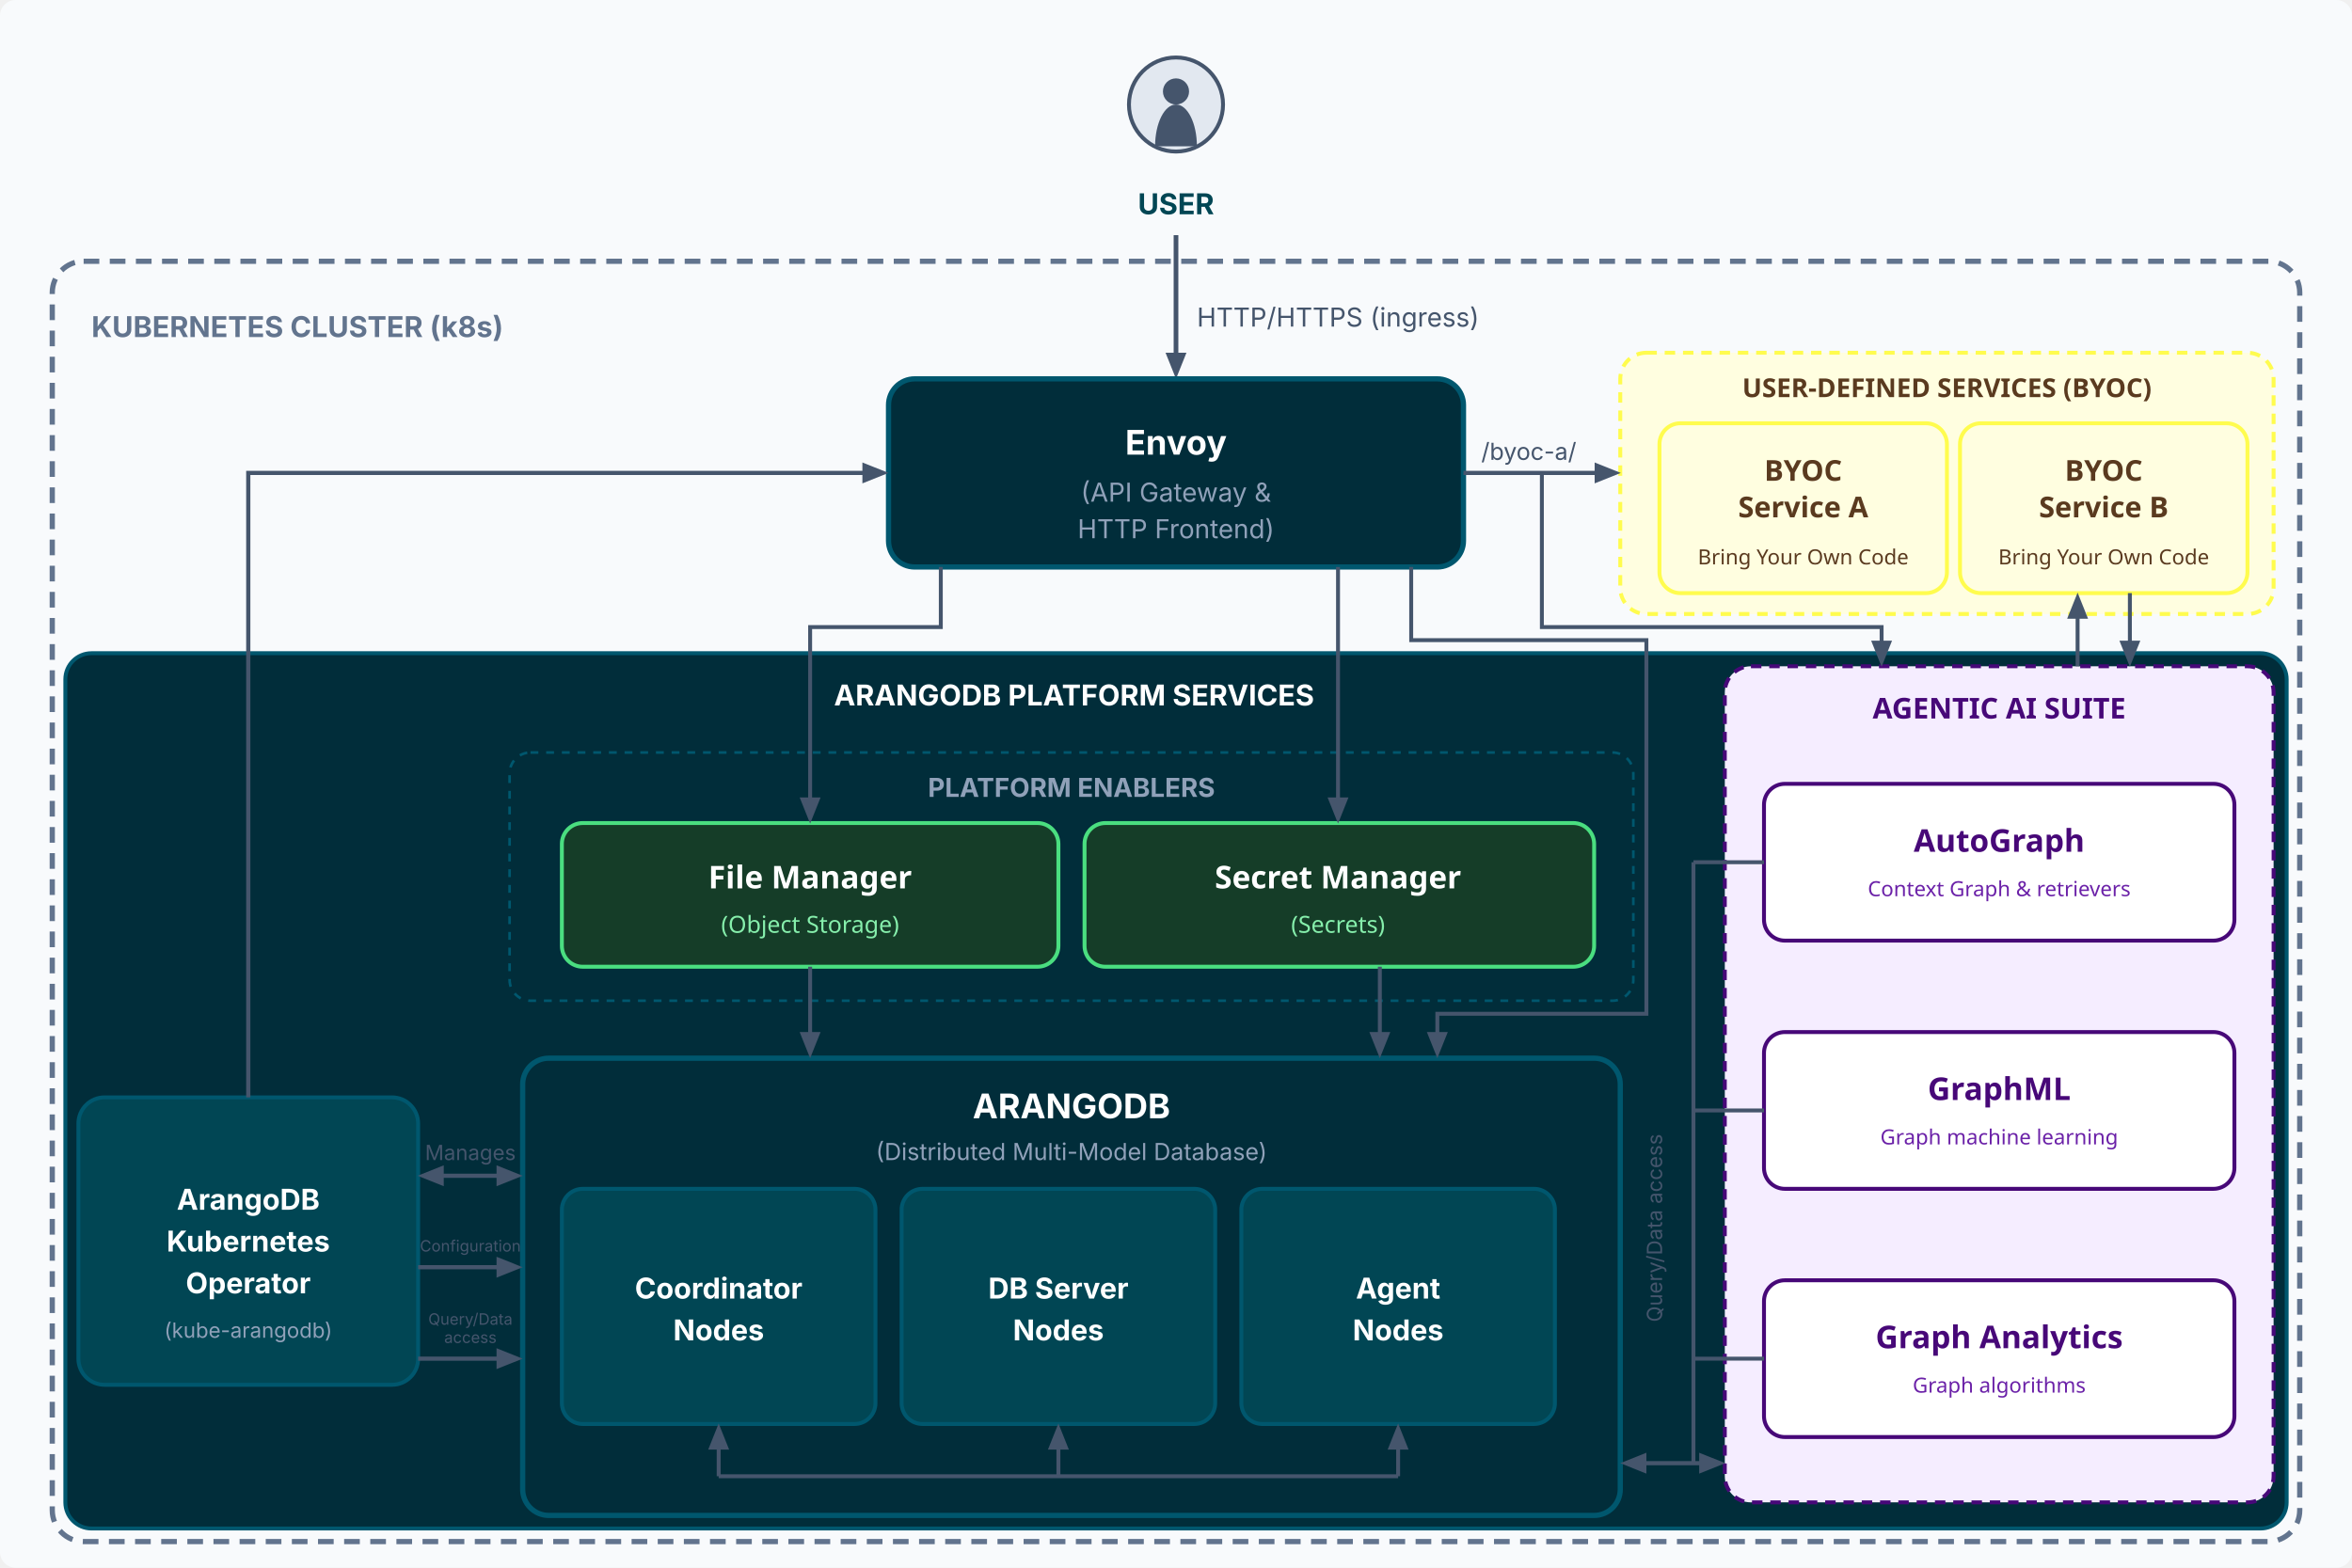
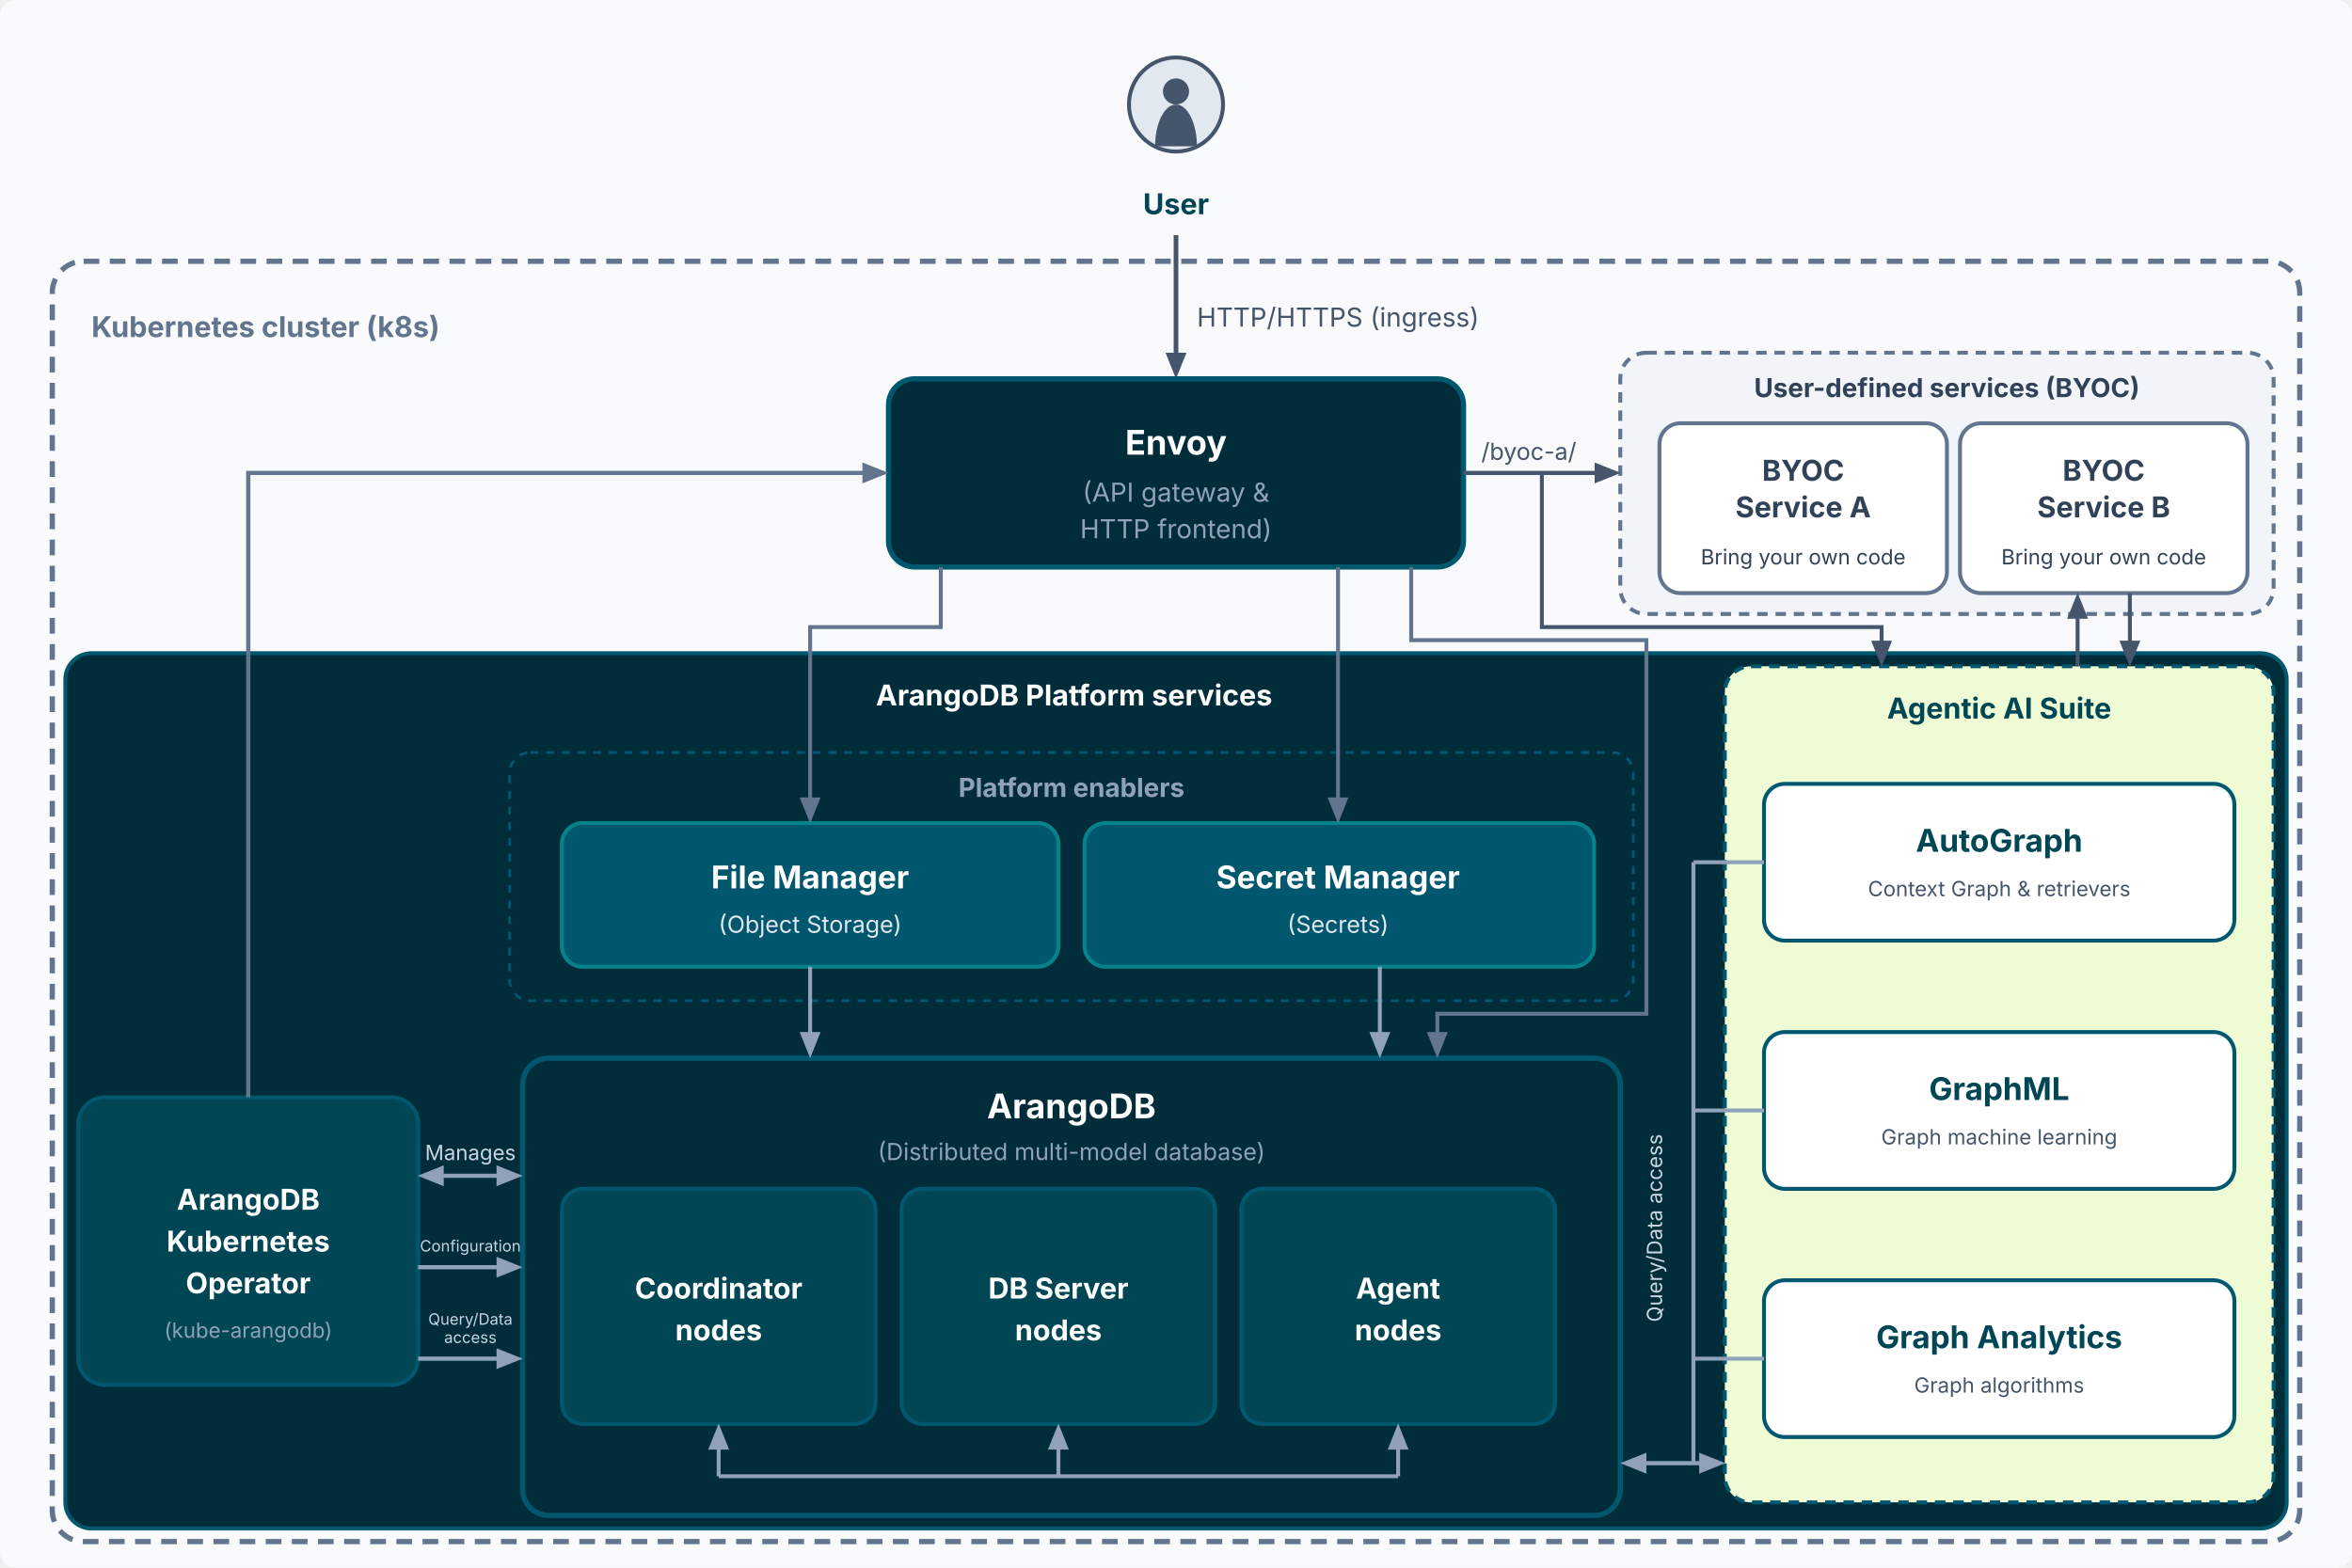
<svg xmlns="http://www.w3.org/2000/svg" xmlns:xlink="http://www.w3.org/1999/xlink" viewBox="0 0 900 600" width="900" height="600">
  <style>
    .arch .card-link { cursor: pointer; }
    .arch .card-link .node { transition: fill 120ms, stroke 120ms; }
    .arch .card-link:hover .node    { fill: #06838a; stroke: #00576e; }
    .arch .card-link:hover .node-db { fill: #00576e; stroke: #00576e; }
    .arch .card-link:hover .node-ai { fill: #befe99; stroke: #014654; }
    .arch .card-link:hover .node-byoc { fill: #90a1b9; stroke: #314158; }
    .arch .card-link:hover .node-op { fill: #06838a; stroke: #00576e; }
  </style>
  <defs>
    <marker id="arrow-g" markerWidth="10" markerHeight="8" refX="2" refY="4" orient="auto" markerUnits="userSpaceOnUse">
      <polygon points="0 0,10 4,0 8" fill="#45556c" />
    </marker>
    <marker id="arrow-g-start" markerWidth="10" markerHeight="8" refX="8" refY="4" orient="auto" markerUnits="userSpaceOnUse">
      <polygon points="10 0,0 4,10 8" fill="#45556c" />
    </marker>
+     <marker id="arrow-l" markerWidth="10" markerHeight="8" refX="2" refY="4" orient="auto" markerUnits="userSpaceOnUse">
+       <polygon points="0 0,10 4,0 8" fill="#90a1b9" />
+     </marker>
+     <marker id="arrow-l-start" markerWidth="10" markerHeight="8" refX="8" refY="4" orient="auto" markerUnits="userSpaceOnUse">
+       <polygon points="10 0,0 4,10 8" fill="#90a1b9" />
+     </marker>
+     <marker id="arrow-m" markerWidth="10" markerHeight="8" refX="2" refY="4" orient="auto" markerUnits="userSpaceOnUse">
+       <polygon points="0 0,10 4,0 8" fill="#62748e" />
+     </marker>
  </defs>
  <g class="arch">
    <rect width="900" height="600" fill="#f8fafc" rx="6" />
    <g>
      <circle cx="450" cy="40" r="18" fill="#e2e8f0" stroke="#45556c" stroke-width="1.5" />
      <circle cx="450" cy="35" r="5" fill="#45556c" />
      <path d="M 442 56 A 8 16 0 0 1 458 56 Z" fill="#45556c" />
-       <text x="450" y="82" text-anchor="middle" font-family="Inter, -apple-system, BlinkMacSystemFont, 'Segoe UI', Helvetica, Arial, sans-serif" font-size="11" font-weight="bold" fill="#014654">USER</text>
+       <text x="450" y="82" text-anchor="middle" font-family="Inter, -apple-system, BlinkMacSystemFont, 'Segoe UI', Helvetica, Arial, sans-serif" font-size="11" font-weight="bold" fill="#014654">User</text>
    </g>
    <rect x="20" y="100" width="860" height="490" rx="12" fill="#f8fafc" stroke="#62748e" stroke-width="2" stroke-dasharray="6 4" />
    <a xlink:href="https://kubernetes.io/" target="_blank">
-       <text x="35" y="129" font-family="Inter, -apple-system, BlinkMacSystemFont, 'Segoe UI', Helvetica, Arial, sans-serif" font-size="11" font-weight="bold" fill="#62748e">KUBERNETES CLUSTER (k8s)</text>
+       <text x="35" y="129" font-family="Inter, -apple-system, BlinkMacSystemFont, 'Segoe UI', Helvetica, Arial, sans-serif" font-size="11" font-weight="bold" fill="#62748e">Kubernetes cluster (k8s)</text>
    </a>
    <path d="M 450 90 L 450 137" stroke="#45556c" stroke-width="1.8" fill="none" marker-end="url(#arrow-g)" />
    <text x="458" y="125" font-family="Inter, -apple-system, BlinkMacSystemFont, 'Segoe UI', Helvetica, Arial, sans-serif" font-size="10" fill="#45556c">HTTP/HTTPS (ingress)</text>
    <a class="card-link" xlink:href="/contextual-data-platform/architecture/#third-party-components-used-by-the-platform">
      <rect x="340" y="145" width="220" height="72" rx="10" class="node" fill="#012d3a" stroke="#00576e" stroke-width="2" />
      <text x="450" y="174" text-anchor="middle" font-family="Inter, -apple-system, BlinkMacSystemFont, 'Segoe UI', Helvetica, Arial, sans-serif" font-size="13" font-weight="bold" fill="#ffffff">Envoy</text>
-       <text x="450" y="192" text-anchor="middle" font-family="Inter, -apple-system, BlinkMacSystemFont, 'Segoe UI', Helvetica, Arial, sans-serif" font-size="10" fill="#90a1b9">(API Gateway &amp;</text>
-       <text x="450" y="206" text-anchor="middle" font-family="Inter, -apple-system, BlinkMacSystemFont, 'Segoe UI', Helvetica, Arial, sans-serif" font-size="10" fill="#90a1b9">HTTP Frontend)</text>
+       <text x="450" y="192" text-anchor="middle" font-family="Inter, -apple-system, BlinkMacSystemFont, 'Segoe UI', Helvetica, Arial, sans-serif" font-size="10" fill="#90a1b9">(API gateway &amp;</text>
+       <text x="450" y="206" text-anchor="middle" font-family="Inter, -apple-system, BlinkMacSystemFont, 'Segoe UI', Helvetica, Arial, sans-serif" font-size="10" fill="#90a1b9">HTTP frontend)</text>
    </a>
    <a class="card-link" xlink:href="/contextual-data-platform/container-manager/">
-       <rect x="620" y="135" width="250" height="100" rx="10" fill="#FFFEE0" stroke="#FFFC4E" stroke-width="1.5" stroke-dasharray="4 3" />
-       <text x="745" y="152" text-anchor="middle" font-family="sans-serif" font-size="10" font-weight="bold" fill="#5a3a1f">USER-DEFINED SERVICES (BYOC)</text>
+       <rect x="620" y="135" width="250" height="100" rx="10" fill="#f1f5f9" stroke="#62748e" stroke-width="1.5" stroke-dasharray="4 3" />
+       <text x="745" y="152" text-anchor="middle" font-family="Inter, -apple-system, BlinkMacSystemFont, 'Segoe UI', Helvetica, Arial, sans-serif" font-size="10" font-weight="bold" fill="#314158">User-defined services (BYOC)</text>
    </a>
    <a class="card-link" xlink:href="/contextual-data-platform/container-manager/">
-       <rect x="635" y="162" width="110" height="65" rx="8" class="node-byoc" fill="#FFFEE0" stroke="#FFFC4E" stroke-width="1.5" />
-       <text x="690" y="184" text-anchor="middle" font-family="sans-serif" font-size="11" font-weight="bold" fill="#5a3a1f">BYOC</text>
-       <text x="690" y="198" text-anchor="middle" font-family="sans-serif" font-size="11" font-weight="bold" fill="#5a3a1f">Service A</text>
-       <text x="690" y="216" text-anchor="middle" font-family="sans-serif" font-size="8" fill="#5a3a1f">Bring Your Own Code</text>
+       <rect x="635" y="162" width="110" height="65" rx="8" class="node-byoc" fill="#ffffff" stroke="#62748e" stroke-width="1.5" />
+       <text x="690" y="184" text-anchor="middle" font-family="Inter, -apple-system, BlinkMacSystemFont, 'Segoe UI', Helvetica, Arial, sans-serif" font-size="11" font-weight="bold" fill="#314158">BYOC</text>
+       <text x="690" y="198" text-anchor="middle" font-family="Inter, -apple-system, BlinkMacSystemFont, 'Segoe UI', Helvetica, Arial, sans-serif" font-size="11" font-weight="bold" fill="#314158">Service A</text>
+       <text x="690" y="216" text-anchor="middle" font-family="Inter, -apple-system, BlinkMacSystemFont, 'Segoe UI', Helvetica, Arial, sans-serif" font-size="8" fill="#314158">Bring your own code</text>
    </a>
    <a class="card-link" xlink:href="/contextual-data-platform/container-manager/">
-       <rect x="750" y="162" width="110" height="65" rx="8" class="node-byoc" fill="#FFFEE0" stroke="#FFFC4E" stroke-width="1.5" />
-       <text x="805" y="184" text-anchor="middle" font-family="sans-serif" font-size="11" font-weight="bold" fill="#5a3a1f">BYOC</text>
-       <text x="805" y="198" text-anchor="middle" font-family="sans-serif" font-size="11" font-weight="bold" fill="#5a3a1f">Service B</text>
-       <text x="805" y="216" text-anchor="middle" font-family="sans-serif" font-size="8" fill="#5a3a1f">Bring Your Own Code</text>
+       <rect x="750" y="162" width="110" height="65" rx="8" class="node-byoc" fill="#ffffff" stroke="#62748e" stroke-width="1.5" />
+       <text x="805" y="184" text-anchor="middle" font-family="Inter, -apple-system, BlinkMacSystemFont, 'Segoe UI', Helvetica, Arial, sans-serif" font-size="11" font-weight="bold" fill="#314158">BYOC</text>
+       <text x="805" y="198" text-anchor="middle" font-family="Inter, -apple-system, BlinkMacSystemFont, 'Segoe UI', Helvetica, Arial, sans-serif" font-size="11" font-weight="bold" fill="#314158">Service B</text>
+       <text x="805" y="216" text-anchor="middle" font-family="Inter, -apple-system, BlinkMacSystemFont, 'Segoe UI', Helvetica, Arial, sans-serif" font-size="8" fill="#314158">Bring your own code</text>
    </a>
    <path d="M 560 181 L 612.2 181" stroke="#45556c" stroke-width="1.6" fill="none" marker-end="url(#arrow-g)" />
    <text x="585" y="176" text-anchor="middle" font-family="Inter, -apple-system, BlinkMacSystemFont, 'Segoe UI', Helvetica, Arial, sans-serif" font-size="9" fill="#45556c">/byoc-a/</text>
    <rect x="25" y="250" width="850" height="335" rx="10" fill="#012d3a" stroke="#00576e" stroke-width="1.5" />
-     <text x="411" y="270" text-anchor="middle" font-family="Inter, -apple-system, BlinkMacSystemFont, 'Segoe UI', Helvetica, Arial, sans-serif" font-size="11" font-weight="bold" fill="#ffffff">ARANGODB PLATFORM SERVICES</text>
+     <text x="411" y="270" text-anchor="middle" font-family="Inter, -apple-system, BlinkMacSystemFont, 'Segoe UI', Helvetica, Arial, sans-serif" font-size="11" font-weight="bold" fill="#ffffff">ArangoDB Platform services</text>
    <rect x="195" y="288" width="430" height="95" rx="8" fill="#012d3a" stroke="#00576e" stroke-width="1" stroke-dasharray="3 3" />
-     <text x="410" y="305" text-anchor="middle" font-family="Inter, -apple-system, BlinkMacSystemFont, 'Segoe UI', Helvetica, Arial, sans-serif" font-size="10" font-weight="bold" fill="#90a1b9">PLATFORM ENABLERS</text>
+     <text x="410" y="305" text-anchor="middle" font-family="Inter, -apple-system, BlinkMacSystemFont, 'Segoe UI', Helvetica, Arial, sans-serif" font-size="10" font-weight="bold" fill="#90a1b9">Platform enablers</text>
    <a class="card-link" xlink:href="/contextual-data-platform/file-manager/">
-       <rect x="215" y="315" width="190" height="55" rx="8" class="node" fill="#153d28" stroke="#4ade80" stroke-width="1.5" />
-       <text x="310" y="340" text-anchor="middle" font-family="sans-serif" font-size="12" font-weight="bold" fill="#ffffff">File Manager</text>
-       <text x="310" y="357" text-anchor="middle" font-family="sans-serif" font-size="9" fill="#86efac">(Object Storage)</text>
+       <rect x="215" y="315" width="190" height="55" rx="8" class="node" fill="#00576e" stroke="#06838a" stroke-width="1.5" />
+       <text x="310" y="340" text-anchor="middle" font-family="Inter, -apple-system, BlinkMacSystemFont, 'Segoe UI', Helvetica, Arial, sans-serif" font-size="12" font-weight="bold" fill="#ffffff">File Manager</text>
+       <text x="310" y="357" text-anchor="middle" font-family="Inter, -apple-system, BlinkMacSystemFont, 'Segoe UI', Helvetica, Arial, sans-serif" font-size="9" fill="#e2e8f0">(Object Storage)</text>
    </a>
    <a class="card-link" xlink:href="/contextual-data-platform/secrets-manager/">
-       <rect x="415" y="315" width="195" height="55" rx="8" class="node" fill="#153d28" stroke="#4ade80" stroke-width="1.5" />
-       <text x="512" y="340" text-anchor="middle" font-family="sans-serif" font-size="12" font-weight="bold" fill="#ffffff">Secret Manager</text>
-       <text x="512" y="357" text-anchor="middle" font-family="sans-serif" font-size="9" fill="#86efac">(Secrets)</text>
+       <rect x="415" y="315" width="195" height="55" rx="8" class="node" fill="#00576e" stroke="#06838a" stroke-width="1.5" />
+       <text x="512" y="340" text-anchor="middle" font-family="Inter, -apple-system, BlinkMacSystemFont, 'Segoe UI', Helvetica, Arial, sans-serif" font-size="12" font-weight="bold" fill="#ffffff">Secret Manager</text>
+       <text x="512" y="357" text-anchor="middle" font-family="Inter, -apple-system, BlinkMacSystemFont, 'Segoe UI', Helvetica, Arial, sans-serif" font-size="9" fill="#e2e8f0">(Secrets)</text>
    </a>
    <a class="card-link" xlink:href="/arangodb/">
      <rect x="200" y="405" width="420" height="175" rx="10" class="node-db" fill="#012d3a" stroke="#00576e" stroke-width="2" />
-       <text x="410" y="428" text-anchor="middle" font-family="Inter, -apple-system, BlinkMacSystemFont, 'Segoe UI', Helvetica, Arial, sans-serif" font-size="13" font-weight="bold" fill="#ffffff">ARANGODB</text>
-       <text x="410" y="444" text-anchor="middle" font-family="Inter, -apple-system, BlinkMacSystemFont, 'Segoe UI', Helvetica, Arial, sans-serif" font-size="9" fill="#90a1b9">(Distributed Multi-Model Database)</text>
+       <text x="410" y="428" text-anchor="middle" font-family="Inter, -apple-system, BlinkMacSystemFont, 'Segoe UI', Helvetica, Arial, sans-serif" font-size="13" font-weight="bold" fill="#ffffff">ArangoDB</text>
+       <text x="410" y="444" text-anchor="middle" font-family="Inter, -apple-system, BlinkMacSystemFont, 'Segoe UI', Helvetica, Arial, sans-serif" font-size="9" fill="#90a1b9">(Distributed multi-model database)</text>
    </a>
    <a class="card-link" xlink:href="/arangodb/4.x/deploy/cluster/">
      <rect x="215" y="455" width="120" height="90" rx="8" class="node" fill="#014654" stroke="#00576e" stroke-width="1.5" />
      <text x="275" y="497" text-anchor="middle" font-family="Inter, -apple-system, BlinkMacSystemFont, 'Segoe UI', Helvetica, Arial, sans-serif" font-size="11" font-weight="bold" fill="#ffffff">Coordinator</text>
-       <text x="275" y="513" text-anchor="middle" font-family="Inter, -apple-system, BlinkMacSystemFont, 'Segoe UI', Helvetica, Arial, sans-serif" font-size="11" font-weight="bold" fill="#ffffff">Nodes</text>
+       <text x="275" y="513" text-anchor="middle" font-family="Inter, -apple-system, BlinkMacSystemFont, 'Segoe UI', Helvetica, Arial, sans-serif" font-size="11" font-weight="bold" fill="#ffffff">nodes</text>
    </a>
    <a class="card-link" xlink:href="/arangodb/4.x/deploy/cluster/">
      <rect x="345" y="455" width="120" height="90" rx="8" class="node" fill="#014654" stroke="#00576e" stroke-width="1.5" />
      <text x="405" y="497" text-anchor="middle" font-family="Inter, -apple-system, BlinkMacSystemFont, 'Segoe UI', Helvetica, Arial, sans-serif" font-size="11" font-weight="bold" fill="#ffffff">DB Server</text>
-       <text x="405" y="513" text-anchor="middle" font-family="Inter, -apple-system, BlinkMacSystemFont, 'Segoe UI', Helvetica, Arial, sans-serif" font-size="11" font-weight="bold" fill="#ffffff">Nodes</text>
+       <text x="405" y="513" text-anchor="middle" font-family="Inter, -apple-system, BlinkMacSystemFont, 'Segoe UI', Helvetica, Arial, sans-serif" font-size="11" font-weight="bold" fill="#ffffff">nodes</text>
    </a>
    <a class="card-link" xlink:href="/arangodb/4.x/deploy/cluster/">
      <rect x="475" y="455" width="120" height="90" rx="8" class="node" fill="#014654" stroke="#00576e" stroke-width="1.5" />
      <text x="535" y="497" text-anchor="middle" font-family="Inter, -apple-system, BlinkMacSystemFont, 'Segoe UI', Helvetica, Arial, sans-serif" font-size="11" font-weight="bold" fill="#ffffff">Agent</text>
-       <text x="535" y="513" text-anchor="middle" font-family="Inter, -apple-system, BlinkMacSystemFont, 'Segoe UI', Helvetica, Arial, sans-serif" font-size="11" font-weight="bold" fill="#ffffff">Nodes</text>
+       <text x="535" y="513" text-anchor="middle" font-family="Inter, -apple-system, BlinkMacSystemFont, 'Segoe UI', Helvetica, Arial, sans-serif" font-size="11" font-weight="bold" fill="#ffffff">nodes</text>
    </a>
-     <path d="M 275 565 L 535 565" stroke="#45556c" stroke-width="1.5" fill="none" />
-     <path d="M 275 565 L 275 552.8" stroke="#45556c" stroke-width="1.5" fill="none" marker-end="url(#arrow-g)" />
-     <path d="M 405 565 L 405 552.8" stroke="#45556c" stroke-width="1.5" fill="none" marker-end="url(#arrow-g)" />
-     <path d="M 535 565 L 535 552.8" stroke="#45556c" stroke-width="1.5" fill="none" marker-end="url(#arrow-g)" />
+     <path d="M 275 565 L 535 565" stroke="#90a1b9" stroke-width="1.5" fill="none" />
+     <path d="M 275 565 L 275 552.8" stroke="#90a1b9" stroke-width="1.5" fill="none" marker-end="url(#arrow-l)" />
+     <path d="M 405 565 L 405 552.8" stroke="#90a1b9" stroke-width="1.5" fill="none" marker-end="url(#arrow-l)" />
+     <path d="M 535 565 L 535 552.8" stroke="#90a1b9" stroke-width="1.5" fill="none" marker-end="url(#arrow-l)" />
    <a class="card-link" xlink:href="/contextual-data-platform/">
-       <rect x="660" y="255" width="210" height="320" rx="10" fill="#f5edff" stroke="#470878" stroke-width="1.5" stroke-dasharray="4 3" />
-       <text x="765" y="275" text-anchor="middle" font-family="sans-serif" font-size="11" font-weight="bold" fill="#470878">AGENTIC AI SUITE</text>
+       <rect x="660" y="255" width="210" height="320" rx="10" fill="#eefbd5" stroke="#00576e" stroke-width="1.5" stroke-dasharray="4 3" />
+       <text x="765" y="275" text-anchor="middle" font-family="Inter, -apple-system, BlinkMacSystemFont, 'Segoe UI', Helvetica, Arial, sans-serif" font-size="11" font-weight="bold" fill="#014654">Agentic AI Suite</text>
    </a>
    <path d="M 590 181 L 590 240 L 720 240 L 720 247.2" stroke="#45556c" stroke-width="1.5" fill="none" marker-end="url(#arrow-g)" />
    <a class="card-link" xlink:href="/contextual-data-platform/autograph/">
-       <rect x="675" y="300" width="180" height="60" rx="8" class="node-ai" fill="#ffffff" stroke="#470878" stroke-width="1.5" />
-       <text x="765" y="326" text-anchor="middle" font-family="sans-serif" font-size="12" font-weight="bold" fill="#470878">AutoGraph</text>
-       <text x="765" y="343" text-anchor="middle" font-family="sans-serif" font-size="8" fill="#6b21a8">Context Graph &amp; retrievers</text>
+       <rect x="675" y="300" width="180" height="60" rx="8" class="node-ai" fill="#ffffff" stroke="#00576e" stroke-width="1.5" />
+       <text x="765" y="326" text-anchor="middle" font-family="Inter, -apple-system, BlinkMacSystemFont, 'Segoe UI', Helvetica, Arial, sans-serif" font-size="12" font-weight="bold" fill="#014654">AutoGraph</text>
+       <text x="765" y="343" text-anchor="middle" font-family="Inter, -apple-system, BlinkMacSystemFont, 'Segoe UI', Helvetica, Arial, sans-serif" font-size="8" fill="#45556c">Context Graph &amp; retrievers</text>
    </a>
    <a class="card-link" xlink:href="/contextual-data-platform/graphml/">
-       <rect x="675" y="395" width="180" height="60" rx="8" class="node-ai" fill="#ffffff" stroke="#470878" stroke-width="1.5" />
-       <text x="765" y="421" text-anchor="middle" font-family="sans-serif" font-size="12" font-weight="bold" fill="#470878">GraphML</text>
-       <text x="765" y="438" text-anchor="middle" font-family="sans-serif" font-size="8" fill="#6b21a8">Graph machine learning</text>
+       <rect x="675" y="395" width="180" height="60" rx="8" class="node-ai" fill="#ffffff" stroke="#00576e" stroke-width="1.5" />
+       <text x="765" y="421" text-anchor="middle" font-family="Inter, -apple-system, BlinkMacSystemFont, 'Segoe UI', Helvetica, Arial, sans-serif" font-size="12" font-weight="bold" fill="#014654">GraphML</text>
+       <text x="765" y="438" text-anchor="middle" font-family="Inter, -apple-system, BlinkMacSystemFont, 'Segoe UI', Helvetica, Arial, sans-serif" font-size="8" fill="#45556c">Graph machine learning</text>
    </a>
    <a class="card-link" xlink:href="/contextual-data-platform/graph-analytics/">
-       <rect x="675" y="490" width="180" height="60" rx="8" class="node-ai" fill="#ffffff" stroke="#470878" stroke-width="1.5" />
-       <text x="765" y="516" text-anchor="middle" font-family="sans-serif" font-size="12" font-weight="bold" fill="#470878">Graph Analytics</text>
-       <text x="765" y="533" text-anchor="middle" font-family="sans-serif" font-size="8" fill="#6b21a8">Graph algorithms</text>
+       <rect x="675" y="490" width="180" height="60" rx="8" class="node-ai" fill="#ffffff" stroke="#00576e" stroke-width="1.5" />
+       <text x="765" y="516" text-anchor="middle" font-family="Inter, -apple-system, BlinkMacSystemFont, 'Segoe UI', Helvetica, Arial, sans-serif" font-size="12" font-weight="bold" fill="#014654">Graph Analytics</text>
+       <text x="765" y="533" text-anchor="middle" font-family="Inter, -apple-system, BlinkMacSystemFont, 'Segoe UI', Helvetica, Arial, sans-serif" font-size="8" fill="#45556c">Graph algorithms</text>
    </a>
    <a class="card-link" xlink:href="/contextual-data-platform/architecture/#the-arangodb-kubernetes-operator">
      <rect x="30" y="420" width="130" height="110" rx="10" class="node-op" fill="#014654" stroke="#00576e" stroke-width="1.5" />
      <text x="95" y="463" text-anchor="middle" font-family="Inter, -apple-system, BlinkMacSystemFont, 'Segoe UI', Helvetica, Arial, sans-serif" font-size="11" font-weight="bold" fill="#ffffff">ArangoDB</text>
      <text x="95" y="479" text-anchor="middle" font-family="Inter, -apple-system, BlinkMacSystemFont, 'Segoe UI', Helvetica, Arial, sans-serif" font-size="11" font-weight="bold" fill="#ffffff">Kubernetes</text>
      <text x="95" y="495" text-anchor="middle" font-family="Inter, -apple-system, BlinkMacSystemFont, 'Segoe UI', Helvetica, Arial, sans-serif" font-size="11" font-weight="bold" fill="#ffffff">Operator</text>
      <text x="95" y="512" text-anchor="middle" font-family="Inter, -apple-system, BlinkMacSystemFont, 'Segoe UI', Helvetica, Arial, sans-serif" font-size="8" fill="#90a1b9">(kube-arangodb)</text>
    </a>
-     <path d="M 167.8 450 L 192 450" stroke="#45556c" stroke-width="1.6" fill="none" marker-end="url(#arrow-g)" marker-start="url(#arrow-g-start)" />
-     <text x="180" y="444" text-anchor="middle" font-family="Inter, -apple-system, BlinkMacSystemFont, 'Segoe UI', Helvetica, Arial, sans-serif" font-size="8" fill="#45556c">Manages</text>
-     <path d="M 160 485 L 192 485" stroke="#45556c" stroke-width="1.6" fill="none" marker-end="url(#arrow-g)" />
-     <text x="180" y="479" text-anchor="middle" font-family="Inter, -apple-system, BlinkMacSystemFont, 'Segoe UI', Helvetica, Arial, sans-serif" font-size="6" fill="#45556c">Configuration</text>
-     <path d="M 160 520 L 192 520" stroke="#45556c" stroke-width="1.6" fill="none" marker-end="url(#arrow-g)" />
-     <text x="180" y="507" text-anchor="middle" font-family="Inter, -apple-system, BlinkMacSystemFont, 'Segoe UI', Helvetica, Arial, sans-serif" font-size="6" fill="#45556c">Query/Data</text>
-     <text x="180" y="514" text-anchor="middle" font-family="Inter, -apple-system, BlinkMacSystemFont, 'Segoe UI', Helvetica, Arial, sans-serif" font-size="6" fill="#45556c">access</text>
-     <path d="M 95 420 L 95 181 L 332 181" stroke="#45556c" stroke-width="1.6" fill="none" marker-end="url(#arrow-g)" />
-     <path d="M 360 217 L 360 240 L 310 240 L 310 307.2" stroke="#45556c" stroke-width="1.5" fill="none" marker-end="url(#arrow-g)" />
-     <path d="M 512 217 L 512 307.2" stroke="#45556c" stroke-width="1.5" fill="none" marker-end="url(#arrow-g)" />
-     <path d="M 540 217 L 540 245 L 630 245 L 630 388 L 550 388 L 550 397" stroke="#45556c" stroke-width="1.5" fill="none" marker-end="url(#arrow-g)" />
-     <path d="M 310 370 L 310 397" stroke="#45556c" stroke-width="1.5" fill="none" marker-end="url(#arrow-g)" />
-     <path d="M 528 370 L 528 397" stroke="#45556c" stroke-width="1.5" fill="none" marker-end="url(#arrow-g)" />
+     <path d="M 167.8 450 L 192 450" stroke="#90a1b9" stroke-width="1.6" fill="none" marker-end="url(#arrow-l)" marker-start="url(#arrow-l-start)" />
+     <text x="180" y="444" text-anchor="middle" font-family="Inter, -apple-system, BlinkMacSystemFont, 'Segoe UI', Helvetica, Arial, sans-serif" font-size="8" fill="#cad5e2">Manages</text>
+     <path d="M 160 485 L 192 485" stroke="#90a1b9" stroke-width="1.6" fill="none" marker-end="url(#arrow-l)" />
+     <text x="180" y="479" text-anchor="middle" font-family="Inter, -apple-system, BlinkMacSystemFont, 'Segoe UI', Helvetica, Arial, sans-serif" font-size="6" fill="#cad5e2">Configuration</text>
+     <path d="M 160 520 L 192 520" stroke="#90a1b9" stroke-width="1.6" fill="none" marker-end="url(#arrow-l)" />
+     <text x="180" y="507" text-anchor="middle" font-family="Inter, -apple-system, BlinkMacSystemFont, 'Segoe UI', Helvetica, Arial, sans-serif" font-size="6" fill="#cad5e2">Query/Data</text>
+     <text x="180" y="514" text-anchor="middle" font-family="Inter, -apple-system, BlinkMacSystemFont, 'Segoe UI', Helvetica, Arial, sans-serif" font-size="6" fill="#cad5e2">access</text>
+     <path d="M 95 420 L 95 181 L 332 181" stroke="#62748e" stroke-width="1.6" fill="none" marker-end="url(#arrow-m)" />
+     <path d="M 360 217 L 360 240 L 310 240 L 310 307.2" stroke="#62748e" stroke-width="1.5" fill="none" marker-end="url(#arrow-m)" />
+     <path d="M 512 217 L 512 307.2" stroke="#62748e" stroke-width="1.5" fill="none" marker-end="url(#arrow-m)" />
+     <path d="M 540 217 L 540 245 L 630 245 L 630 388 L 550 388 L 550 397" stroke="#62748e" stroke-width="1.5" fill="none" marker-end="url(#arrow-m)" />
+     <path d="M 310 370 L 310 397" stroke="#90a1b9" stroke-width="1.5" fill="none" marker-end="url(#arrow-l)" />
+     <path d="M 528 370 L 528 397" stroke="#90a1b9" stroke-width="1.5" fill="none" marker-end="url(#arrow-l)" />
    <path d="M 795 255 L 795 234.8" stroke="#45556c" stroke-width="1.5" fill="none" marker-end="url(#arrow-g)" />
    <path d="M 815 227 L 815 247.2" stroke="#45556c" stroke-width="1.5" fill="none" marker-end="url(#arrow-g)" />
-     <path d="M 648 330 L 648 560" stroke="#45556c" stroke-width="1.5" fill="none" />
-     <path d="M 675 330 L 648 330" stroke="#45556c" stroke-width="1.5" fill="none" />
-     <path d="M 675 425 L 648 425" stroke="#45556c" stroke-width="1.5" fill="none" />
-     <path d="M 675 520 L 648 520" stroke="#45556c" stroke-width="1.5" fill="none" />
-     <path d="M 652.2 560 L 628 560" stroke="#45556c" stroke-width="1.6" fill="none" marker-end="url(#arrow-g)" marker-start="url(#arrow-g-start)" />
-     <text x="636" y="470" text-anchor="middle" transform="rotate(-90 636 470)" font-family="Inter, -apple-system, BlinkMacSystemFont, 'Segoe UI', Helvetica, Arial, sans-serif" font-size="8" fill="#45556c">Query/Data access</text>
+     <path d="M 648 330 L 648 560" stroke="#90a1b9" stroke-width="1.5" fill="none" />
+     <path d="M 675 330 L 648 330" stroke="#90a1b9" stroke-width="1.5" fill="none" />
+     <path d="M 675 425 L 648 425" stroke="#90a1b9" stroke-width="1.5" fill="none" />
+     <path d="M 675 520 L 648 520" stroke="#90a1b9" stroke-width="1.5" fill="none" />
+     <path d="M 652.2 560 L 628 560" stroke="#90a1b9" stroke-width="1.6" fill="none" marker-end="url(#arrow-l)" marker-start="url(#arrow-l-start)" />
+     <text x="636" y="470" text-anchor="middle" transform="rotate(-90 636 470)" font-family="Inter, -apple-system, BlinkMacSystemFont, 'Segoe UI', Helvetica, Arial, sans-serif" font-size="8" fill="#cad5e2">Query/Data access</text>
  </g>
</svg>
